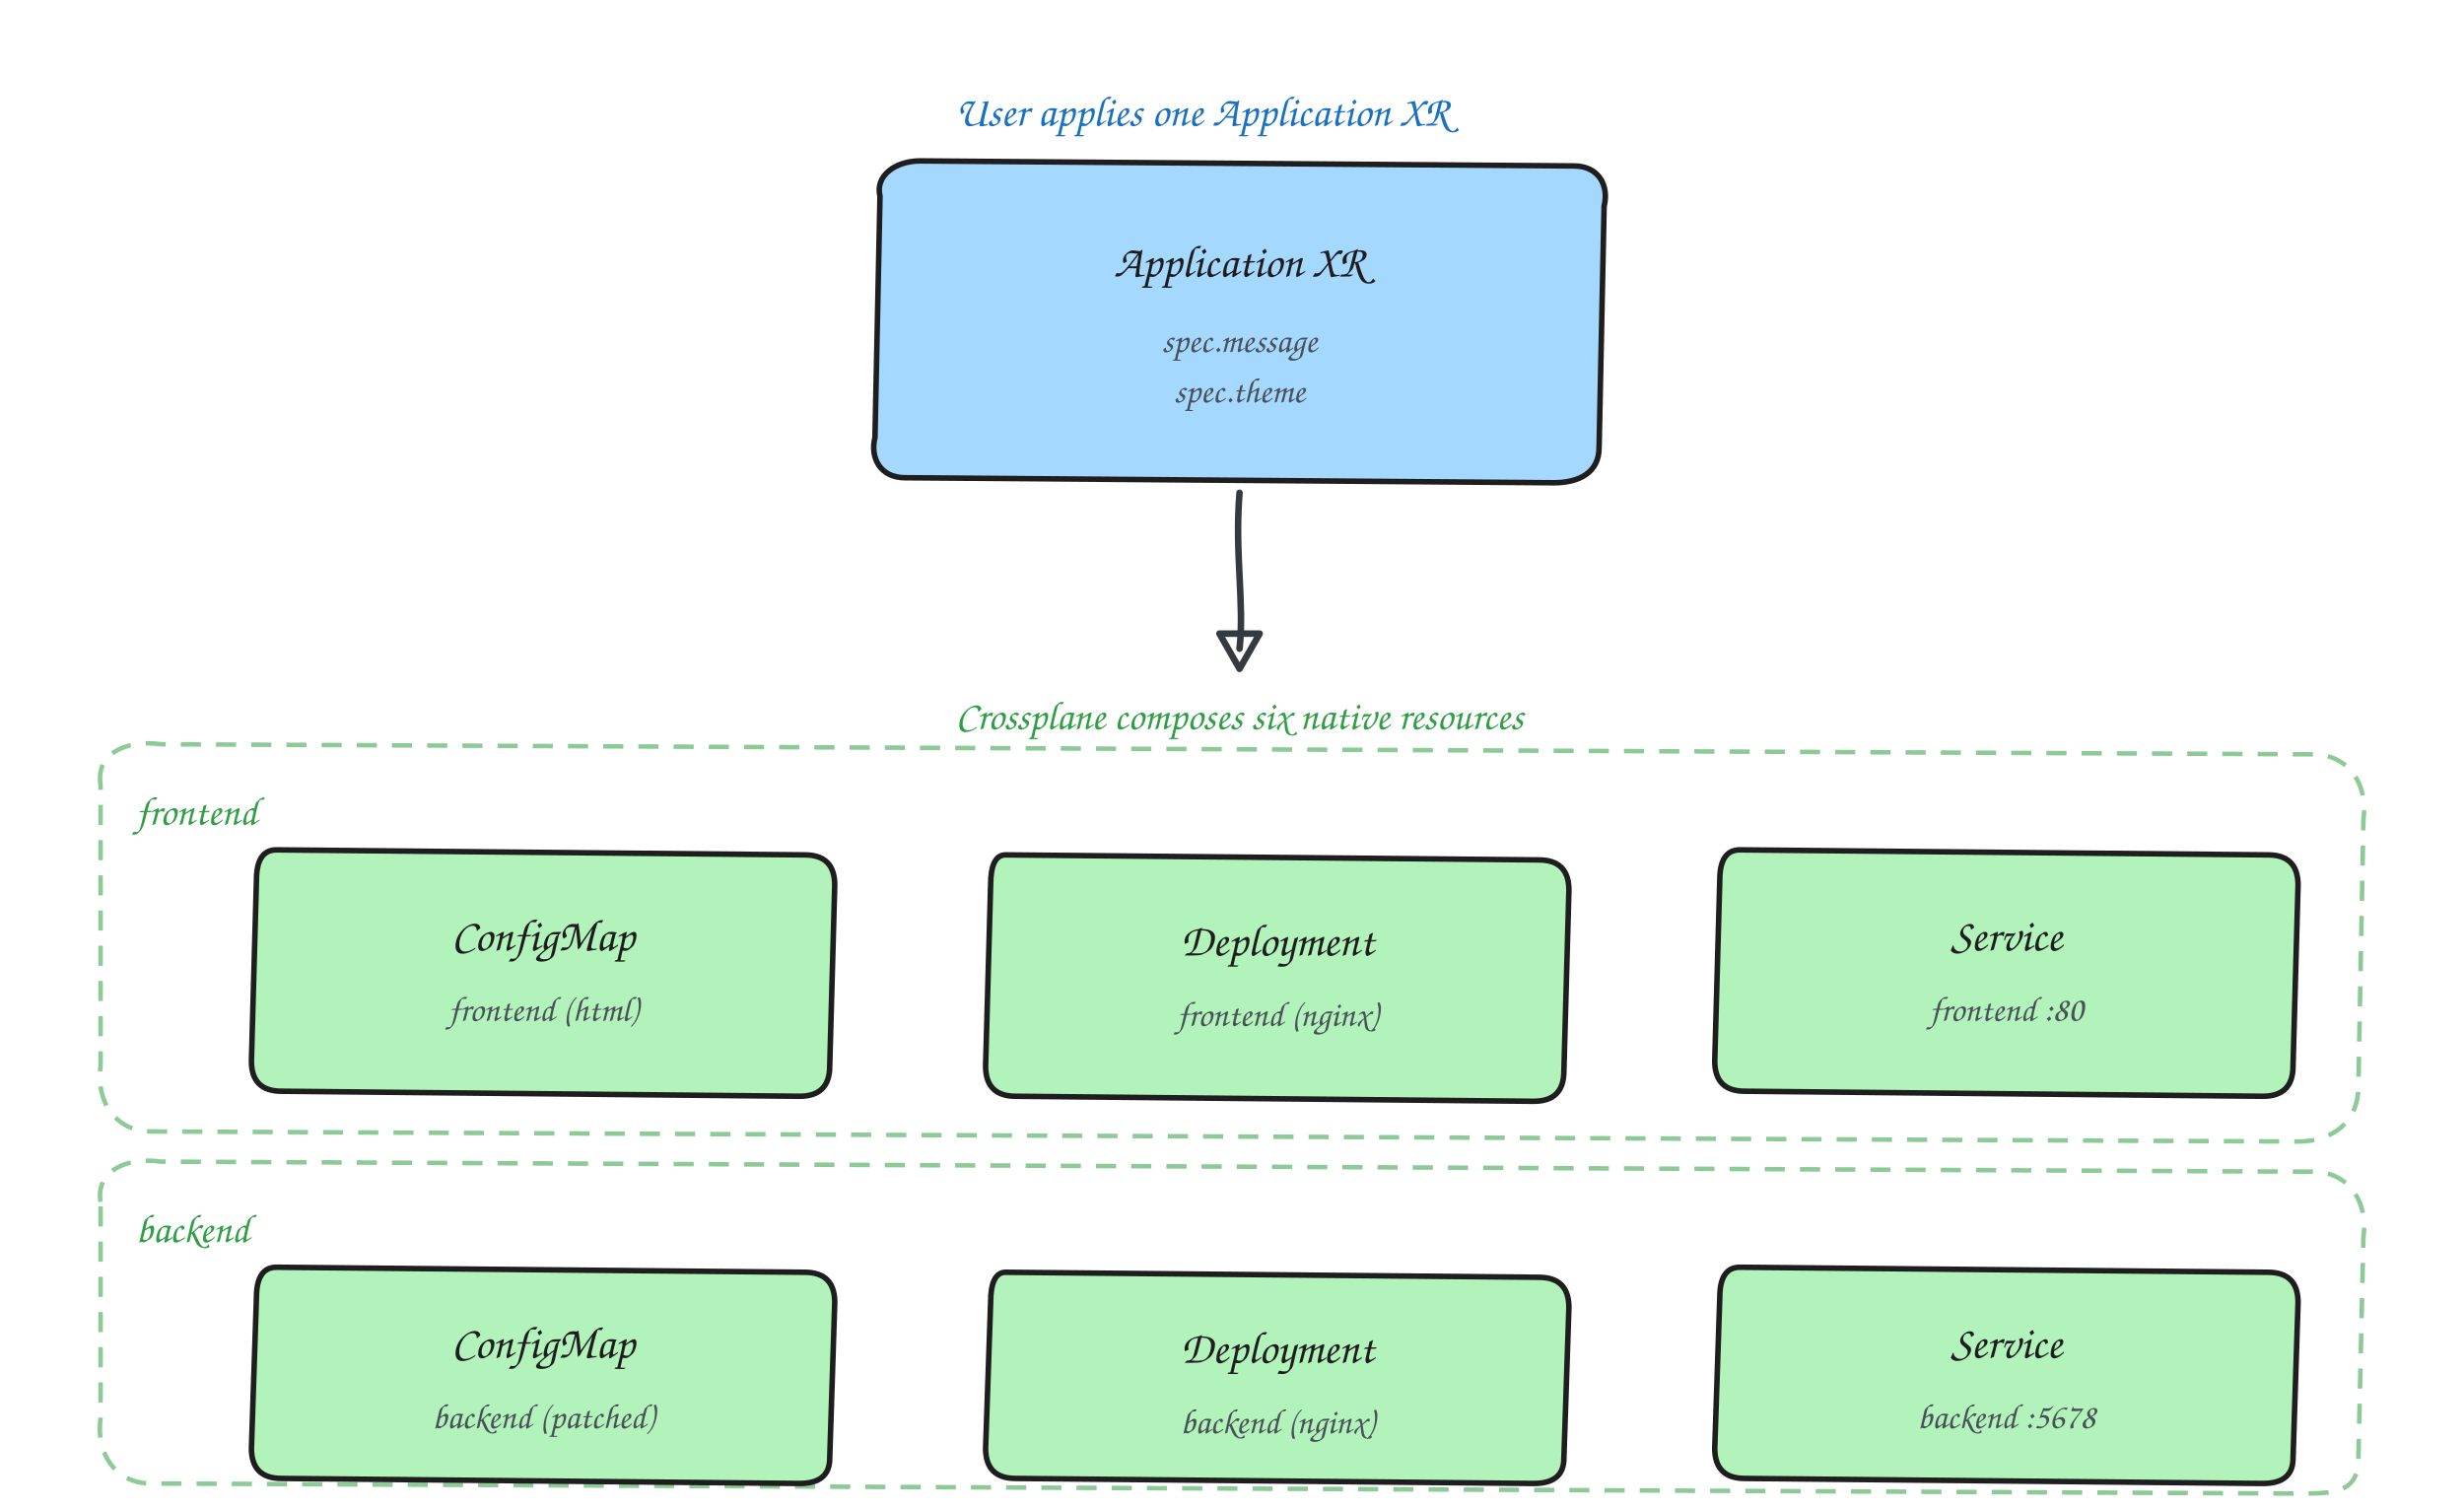
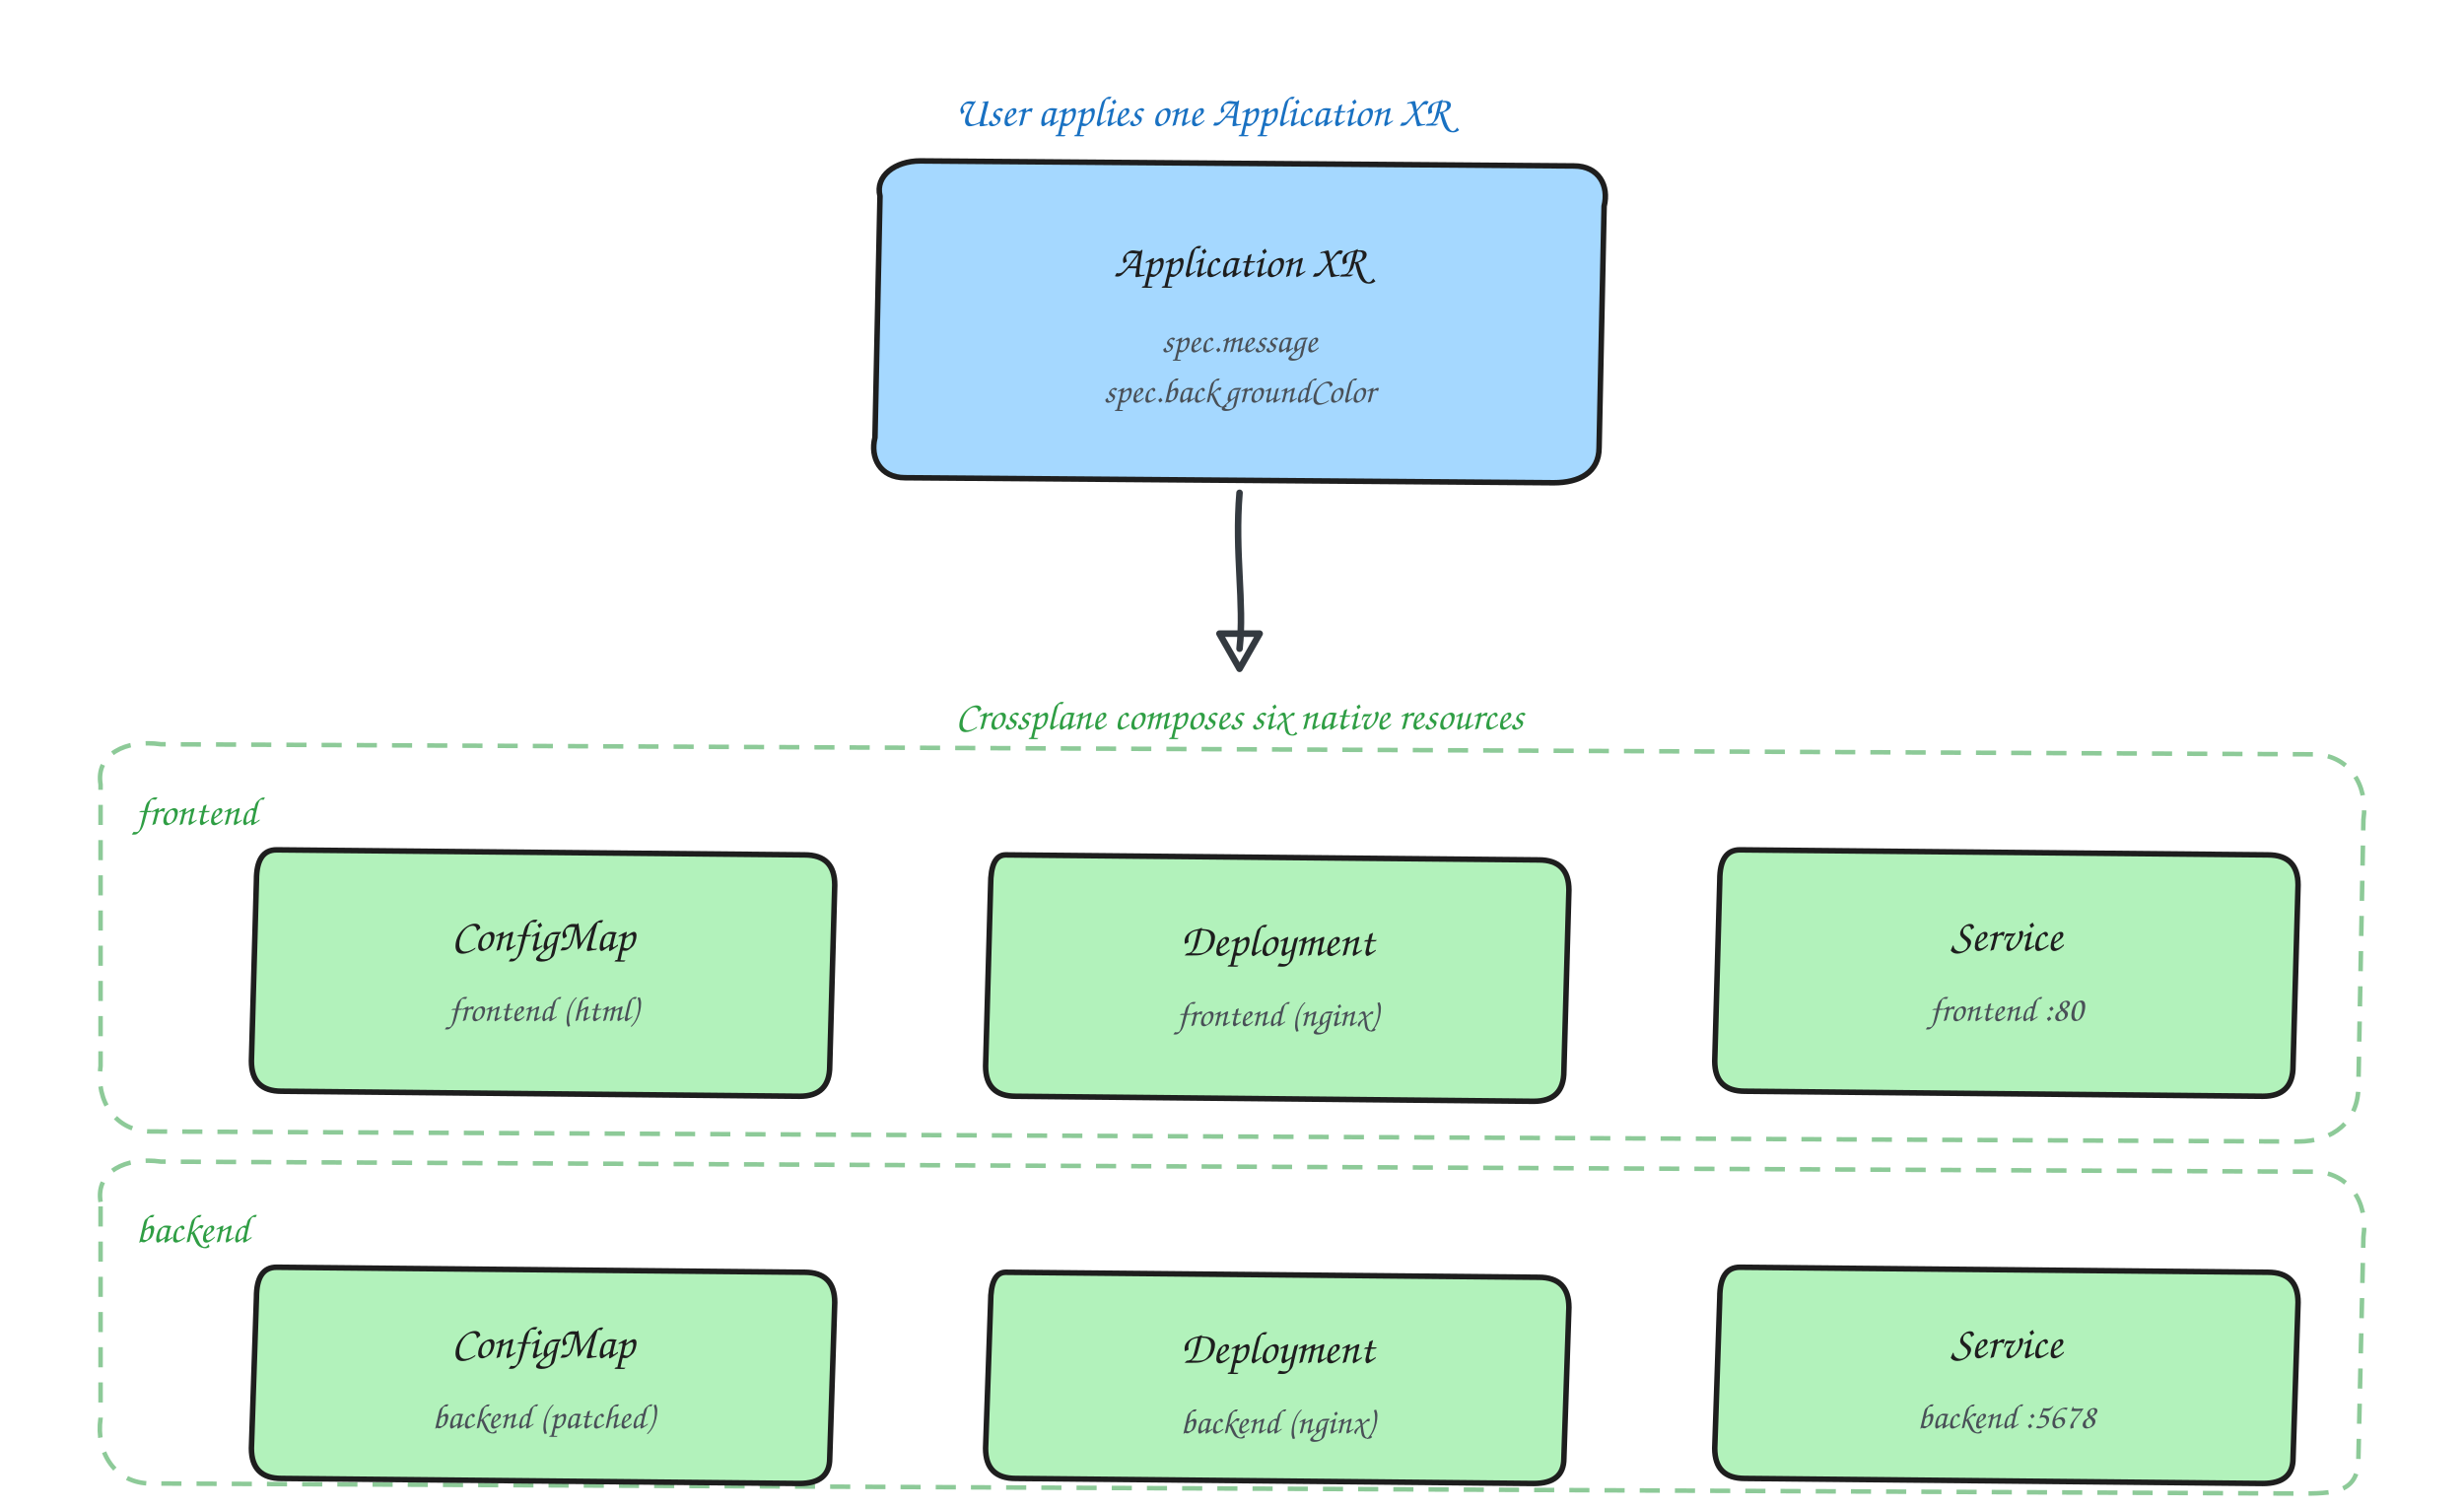
<svg xmlns="http://www.w3.org/2000/svg" viewBox="0 0 980 600" font-family="'Comic Sans MS', 'Segoe Print', 'Bradley Hand', cursive" font-size="18">
  <style>
    .label { fill: #1e1e1e; }
    .muted { fill: #495057; font-size: 14px; }
    .user-label  { fill: #1971c2; font-size: 17px; font-style: italic; }
    .out-label   { fill: #2f9e44; font-size: 16px; font-style: italic; }
    .box-fill-blue   { fill: #a5d8ff; }
    .box-fill-green  { fill: #b2f2bb; }
    .box-stroke      { stroke: #1e1e1e; stroke-width: 2.2; fill-opacity: 1; stroke-linejoin: round; stroke-linecap: round; }
    .arrow           { stroke: #343a40; stroke-width: 2.6; fill: none; stroke-linecap: round; stroke-linejoin: round; }
    .group-outline   { stroke: #2f9e44; stroke-width: 1.8; fill: none; stroke-dasharray: 8 6; opacity: 0.55; }
  </style>
  <text class="user-label" x="380" y="50">User applies one Application XR</text>
  <g>
    <path class="box-fill-blue box-stroke" d="M 350 78              C 348 70, 356 64, 366 64              L 626 66              C 636 66, 640 74, 638 82              L 636 178              C 636 188, 628 192, 618 192              L 360 190              C 350 190, 346 182, 348 174 Z" />
    <text class="label" text-anchor="middle" x="493" y="110">Application XR</text>
    <text class="muted" text-anchor="middle" x="493" y="140">spec.message</text>
-     <text class="muted" text-anchor="middle" x="493" y="160">spec.theme</text>
+     <text class="muted" text-anchor="middle" x="493" y="160">spec.backgroundColor</text>
  </g>
  <path class="arrow" d="M 493 196 C 491 220, 495 240, 493 258" />
  <polygon class="arrow" fill="#343a40" points="493,266 485,252 501,252" />
  <text class="out-label" text-anchor="middle" x="493" y="290">Crossplane composes six native resources</text>
  <path class="group-outline" d="M 40 312            C 38 300, 50 294, 64 296            L 920 300            C 934 300, 942 312, 940 326            L 938 432            C 938 446, 928 454, 914 454            L 60 450            C 46 450, 38 438, 40 424 Z" />
  <text class="out-label" x="54" y="328">frontend</text>
  <path class="group-outline" d="M 40 478            C 38 466, 50 460, 64 462            L 920 466            C 934 466, 942 478, 940 492            L 938 580            C 938 594, 928 594, 914 594            L 60 590            C 46 590, 38 578, 40 564 Z" />
  <text class="out-label" x="54" y="494">backend</text>
  <g>
    <path class="box-fill-green box-stroke" d="M 110 338 L 320 340 Q 332 340 332 352 L 330 424 Q 330 436 318 436 L 112 434 Q 100 434 100 422 L 102 350 Q 102 338 110 338 Z" />
    <text class="label" text-anchor="middle" x="216" y="378">ConfigMap</text>
    <text class="muted" text-anchor="middle" x="216" y="406">frontend (html)</text>
  </g>
  <g>
    <path class="box-fill-green box-stroke" d="M 400 340 L 612 342 Q 624 342 624 354 L 622 426 Q 622 438 610 438 L 404 436 Q 392 436 392 424 L 394 352 Q 394 340 400 340 Z" />
    <text class="label" text-anchor="middle" x="508" y="380">Deployment</text>
    <text class="muted" text-anchor="middle" x="508" y="408">frontend (nginx)</text>
  </g>
  <g>
    <path class="box-fill-green box-stroke" d="M 692 338 L 902 340 Q 914 340 914 352 L 912 424 Q 912 436 900 436 L 694 434 Q 682 434 682 422 L 684 350 Q 684 338 692 338 Z" />
    <text class="label" text-anchor="middle" x="798" y="378">Service</text>
    <text class="muted" text-anchor="middle" x="798" y="406">frontend :80</text>
  </g>
  <g>
    <path class="box-fill-green box-stroke" d="M 110 504 L 320 506 Q 332 506 332 518 L 330 580 Q 330 590 318 590 L 112 588 Q 100 588 100 576 L 102 516 Q 102 504 110 504 Z" />
    <text class="label" text-anchor="middle" x="216" y="540">ConfigMap</text>
    <text class="muted" text-anchor="middle" x="216" y="568">backend (patched)</text>
  </g>
  <g>
    <path class="box-fill-green box-stroke" d="M 400 506 L 612 508 Q 624 508 624 520 L 622 580 Q 622 590 610 590 L 404 588 Q 392 588 392 576 L 394 518 Q 394 506 400 506 Z" />
    <text class="label" text-anchor="middle" x="508" y="542">Deployment</text>
    <text class="muted" text-anchor="middle" x="508" y="570">backend (nginx)</text>
  </g>
  <g>
    <path class="box-fill-green box-stroke" d="M 692 504 L 902 506 Q 914 506 914 518 L 912 580 Q 912 590 900 590 L 694 588 Q 682 588 682 576 L 684 516 Q 684 504 692 504 Z" />
    <text class="label" text-anchor="middle" x="798" y="540">Service</text>
    <text class="muted" text-anchor="middle" x="798" y="568">backend :5678</text>
  </g>
</svg>
